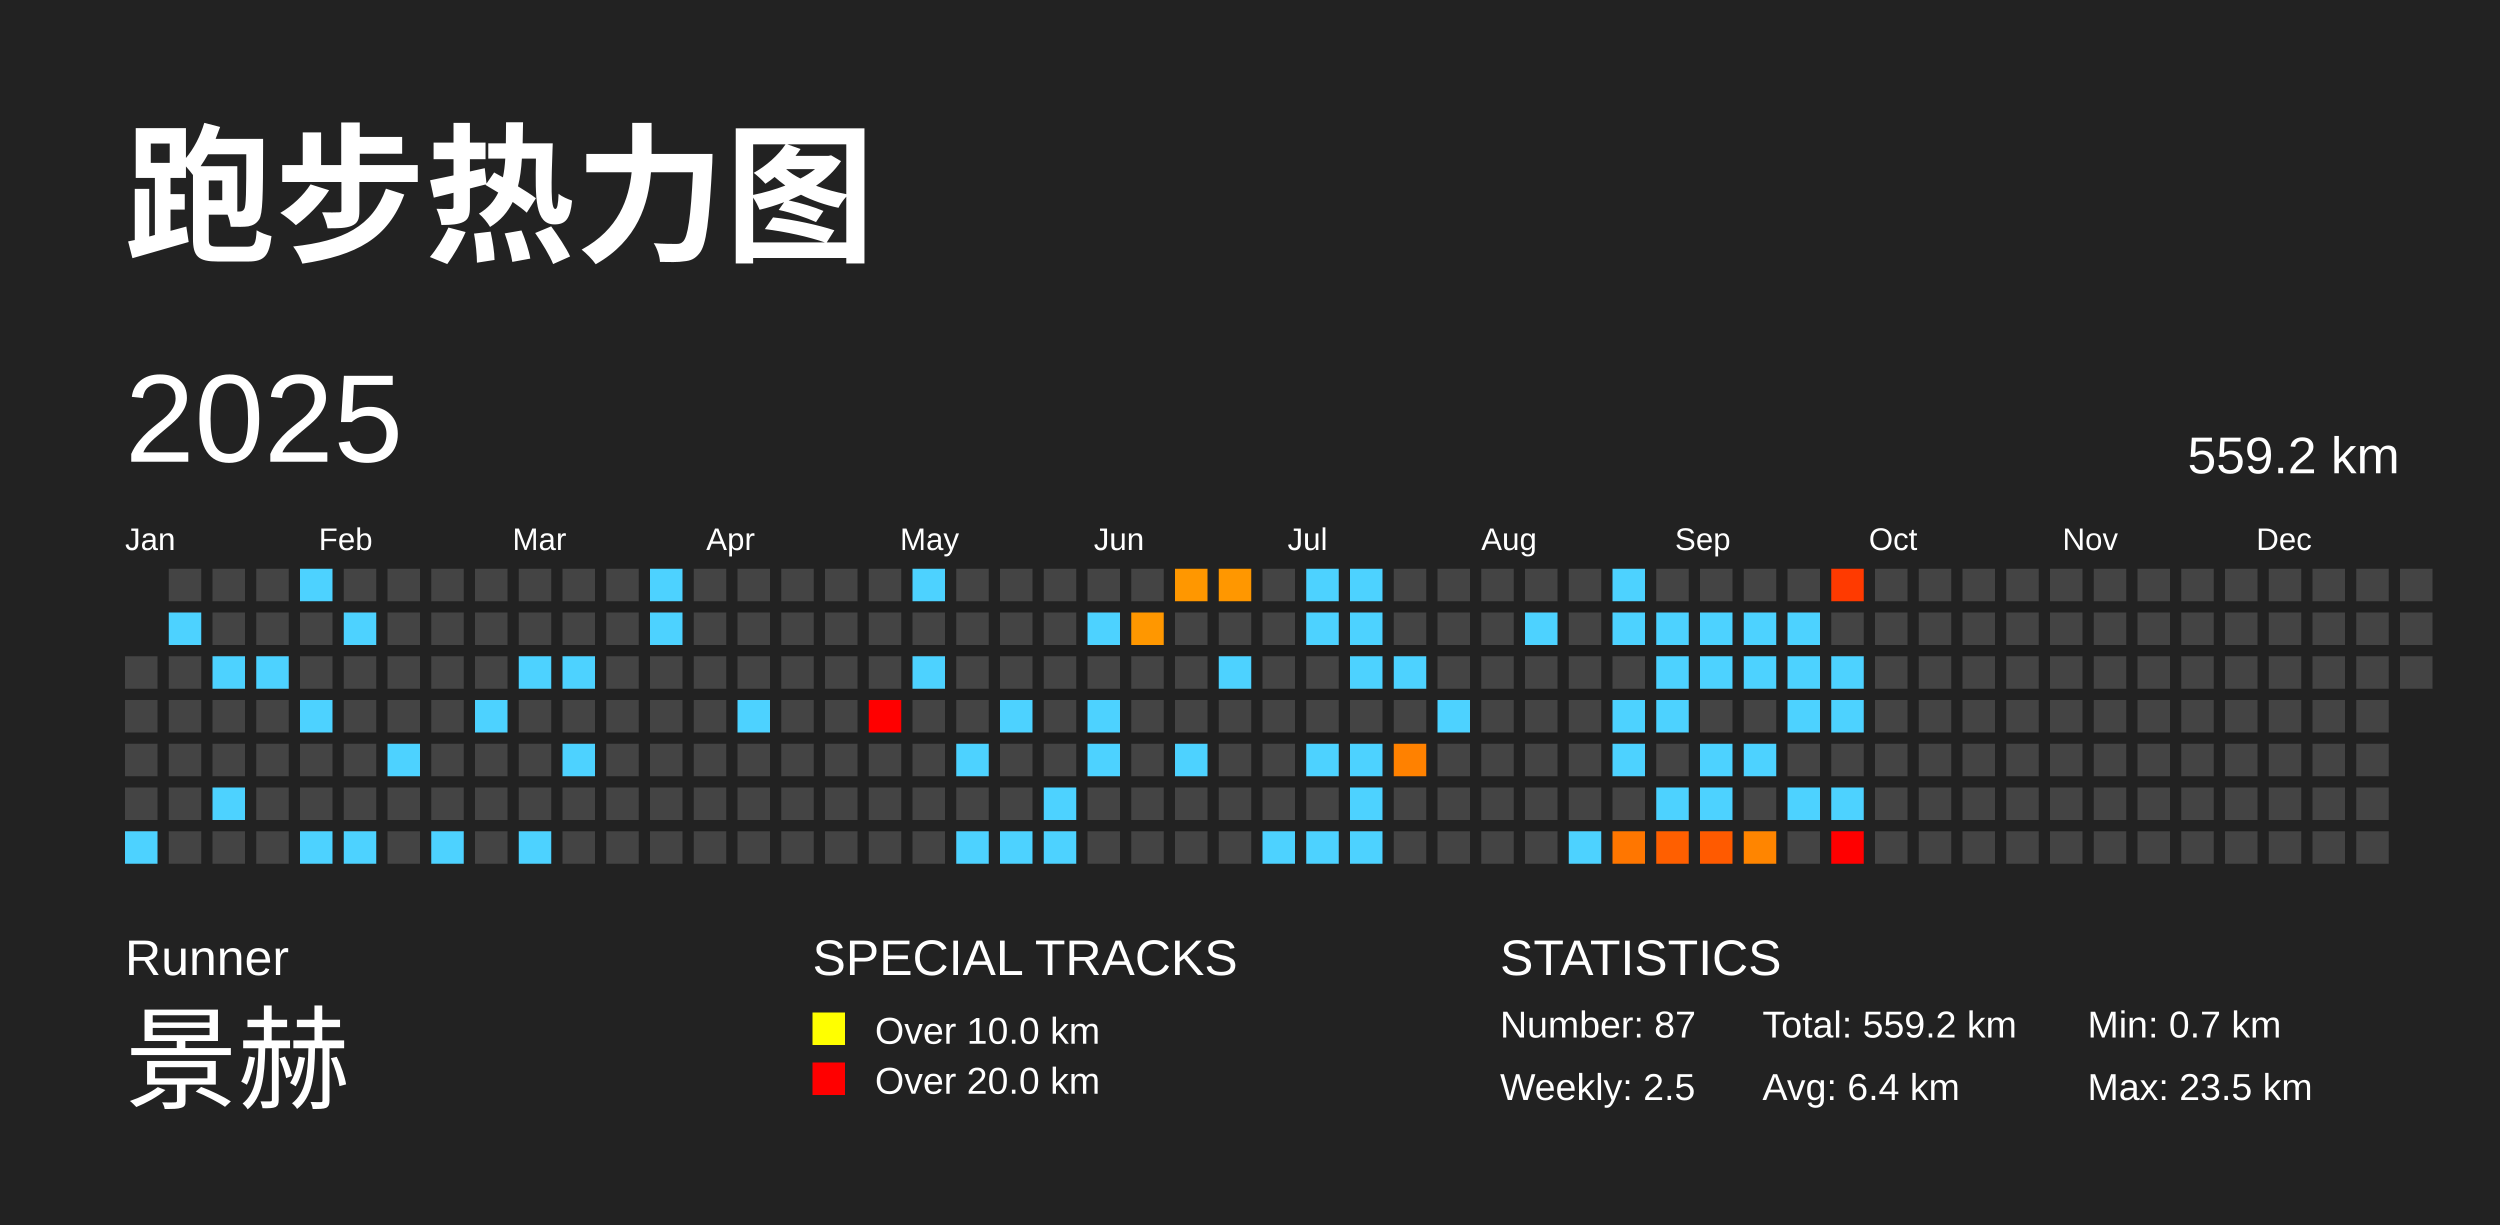
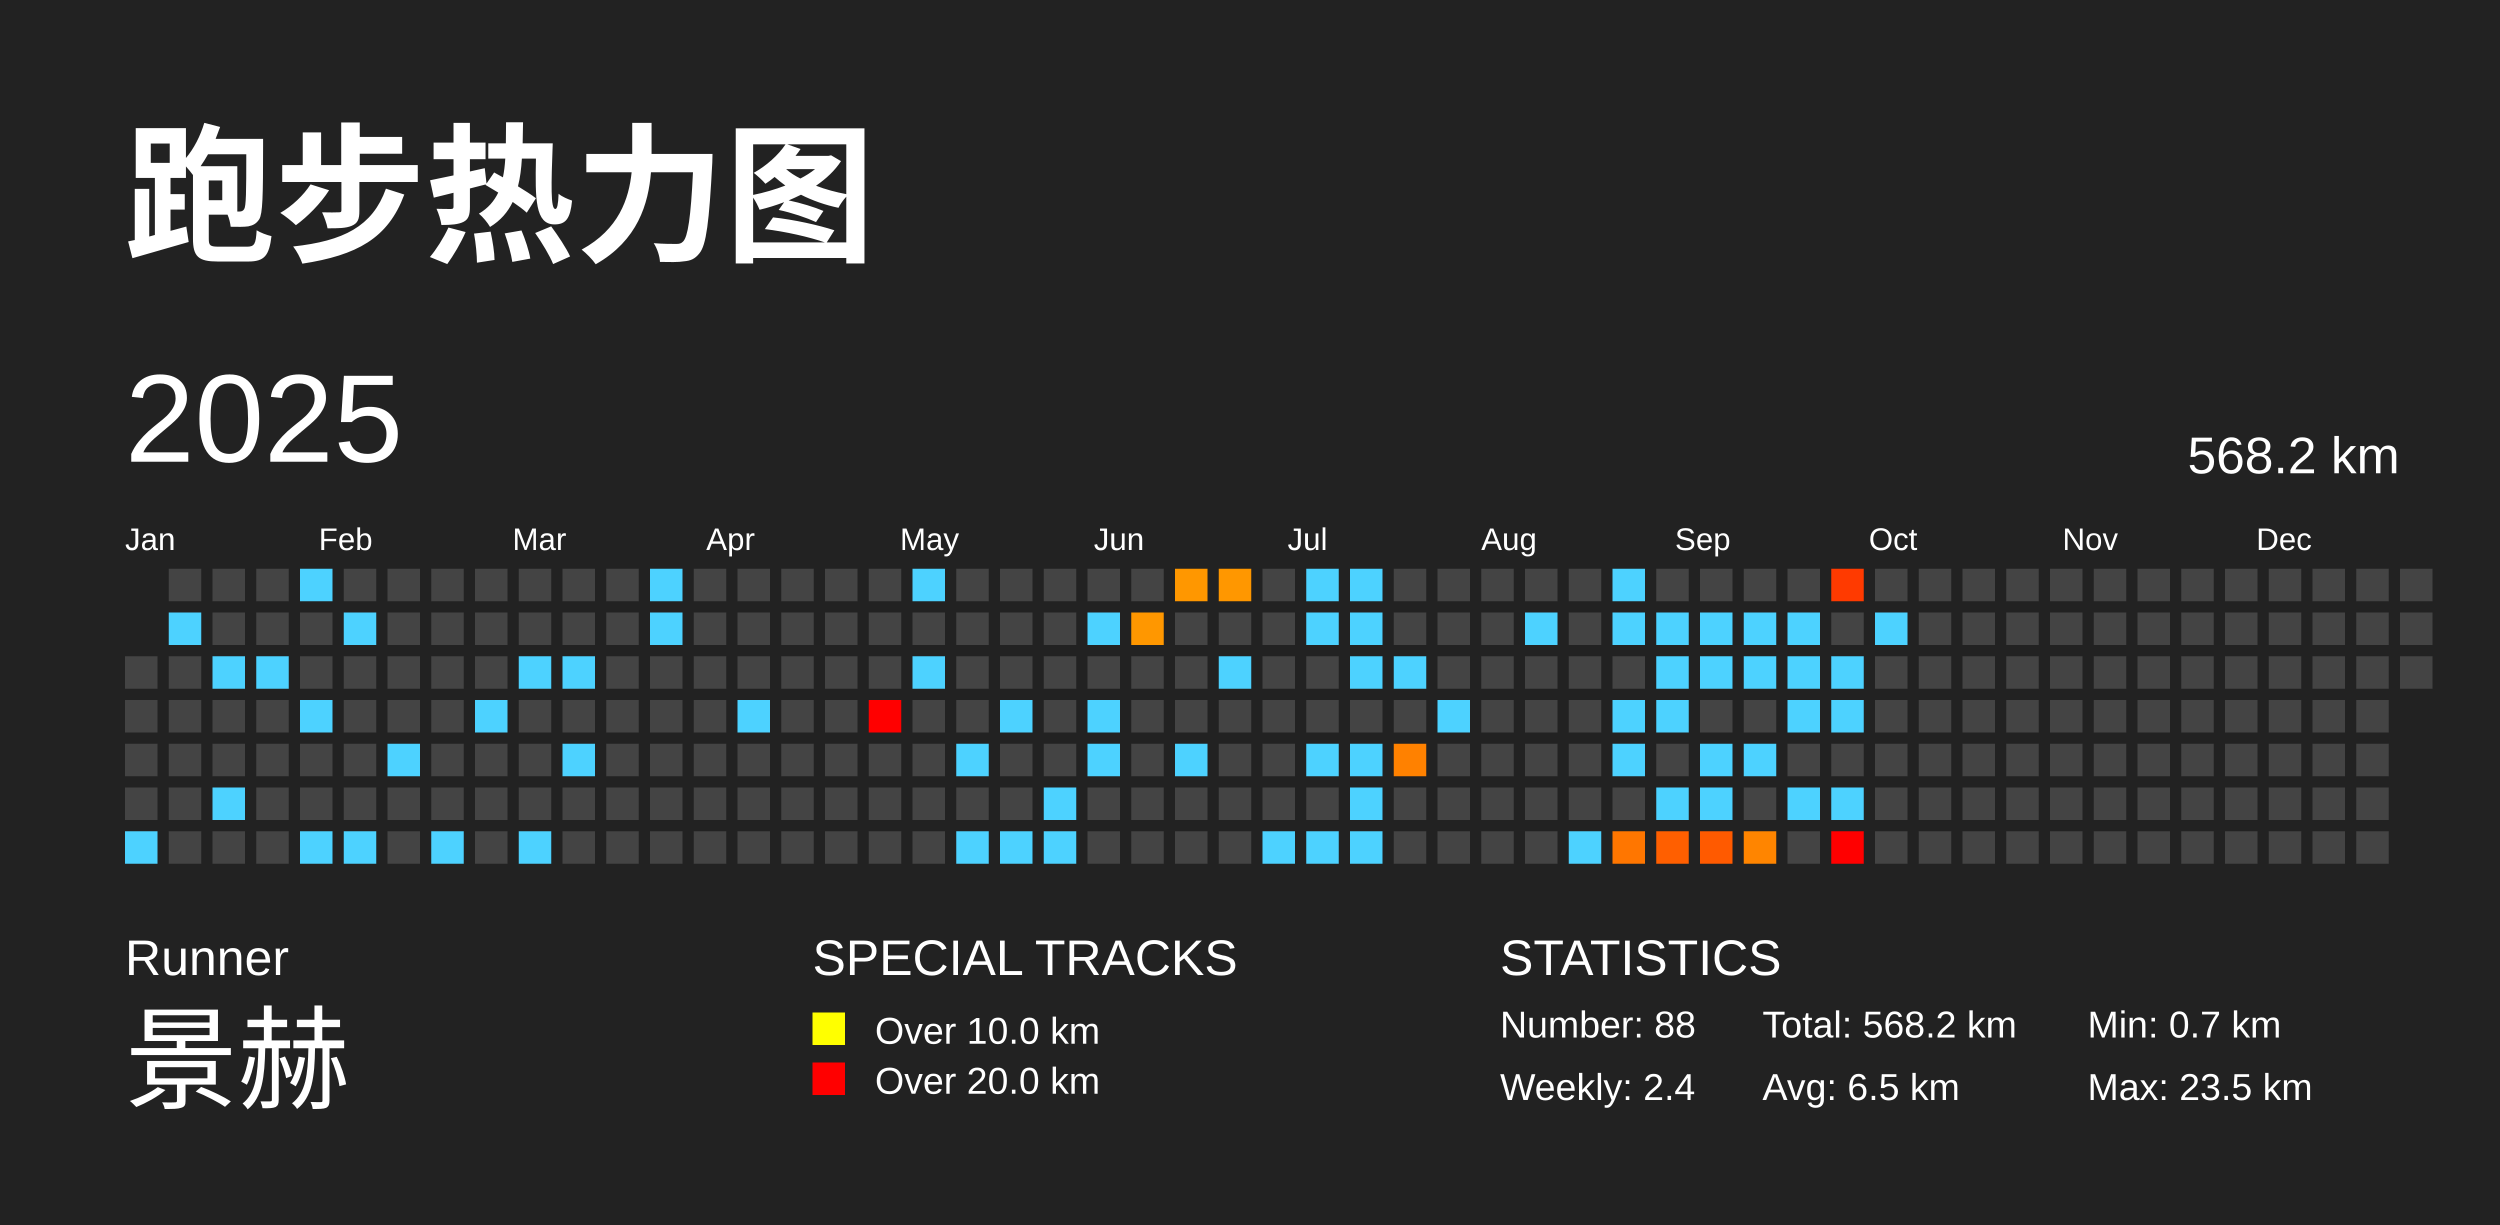
<svg xmlns="http://www.w3.org/2000/svg" baseProfile="full" height="98mm" version="1.1" viewBox="0,0,200,98" width="200mm">
  <defs />
  <rect fill="#222222" height="98" width="200" x="0" y="0" />
  <text fill="#FFFFFF" style="font-size:12px; font-family:Arial; font-weight:bold;" x="10" y="20">跑步热力图</text>
  <text fill="#FFFFFF" style="font-size:4px; font-family:Arial" x="10" y="78">Runner</text>
  <text fill="#FFFFFF" style="font-size:9px; font-family:Arial" x="10" y="88">景赫</text>
  <text fill="#FFFFFF" style="font-size:4px; font-family:Arial" x="65" y="78">SPECIAL TRACKS</text>
  <rect fill="yellow" height="2.6" width="2.6" x="65" y="81" />
  <text fill="#FFFFFF" style="font-size:3px; font-family:Arial" x="70" y="83.5">Over 10.0 km</text>
  <rect fill="red" height="2.6" width="2.6" x="65" y="85" />
  <text fill="#FFFFFF" style="font-size:3px; font-family:Arial" x="70" y="87.5">Over 20.0 km</text>
  <text fill="#FFFFFF" style="font-size:4px; font-family:Arial" x="120" y="78">STATISTICS</text>
-   <text fill="#FFFFFF" style="font-size:3px; font-family:Arial" x="120" y="83">Number: 87</text>
-   <text fill="#FFFFFF" style="font-size:3px; font-family:Arial" x="120" y="88">Weekly: 2.5</text>
-   <text fill="#FFFFFF" style="font-size:3px; font-family:Arial" x="141" y="83">Total: 559.2 km</text>
-   <text fill="#FFFFFF" style="font-size:3px; font-family:Arial" x="141" y="88">Avg: 6.4 km</text>
+   <text fill="#FFFFFF" style="font-size:3px; font-family:Arial" x="120" y="83">Number: 88</text>
+   <text fill="#FFFFFF" style="font-size:3px; font-family:Arial" x="120" y="88">Weekly: 2.4</text>
+   <text fill="#FFFFFF" style="font-size:3px; font-family:Arial" x="141" y="83">Total: 568.2 km</text>
+   <text fill="#FFFFFF" style="font-size:3px; font-family:Arial" x="141" y="88">Avg: 6.5 km</text>
  <text fill="#FFFFFF" style="font-size:3px; font-family:Arial" x="167" y="83">Min: 0.7 km</text>
  <text fill="#FFFFFF" style="font-size:3px; font-family:Arial" x="167" y="88">Max: 23.5 km</text>
  <text dominant-baseline="hanging" fill="#FFFFFF" style="font-size:10.0px; font-family:Arial;" x="10" y="30">2025</text>
-   <text dominant-baseline="hanging" fill="#FFFFFF" style="font-size:4.125px; font-family:Arial;" x="175" y="35">559.2 km</text>
+   <text dominant-baseline="hanging" fill="#FFFFFF" style="font-size:4.125px; font-family:Arial;" x="175" y="35">568.2 km</text>
  <text fill="#FFFFFF" style="font-size:2.5px; font-family:Arial" x="10.0" y="44">Jan</text>
  <text fill="#FFFFFF" style="font-size:2.5px; font-family:Arial" x="25.5" y="44">Feb</text>
  <text fill="#FFFFFF" style="font-size:2.5px; font-family:Arial" x="41.0" y="44">Mar</text>
  <text fill="#FFFFFF" style="font-size:2.5px; font-family:Arial" x="56.5" y="44">Apr</text>
  <text fill="#FFFFFF" style="font-size:2.5px; font-family:Arial" x="72.0" y="44">May</text>
  <text fill="#FFFFFF" style="font-size:2.5px; font-family:Arial" x="87.5" y="44">Jun</text>
  <text fill="#FFFFFF" style="font-size:2.5px; font-family:Arial" x="103.0" y="44">Jul</text>
  <text fill="#FFFFFF" style="font-size:2.5px; font-family:Arial" x="118.5" y="44">Aug</text>
  <text fill="#FFFFFF" style="font-size:2.5px; font-family:Arial" x="134.0" y="44">Sep</text>
  <text fill="#FFFFFF" style="font-size:2.5px; font-family:Arial" x="149.5" y="44">Oct</text>
  <text fill="#FFFFFF" style="font-size:2.5px; font-family:Arial" x="165.0" y="44">Nov</text>
  <text fill="#FFFFFF" style="font-size:2.5px; font-family:Arial" x="180.5" y="44">Dec</text>
  <rect fill="#444444" height="2.6" width="2.6" x="10.0" y="52.5" />
  <rect fill="#444444" height="2.6" width="2.6" x="10.0" y="56.0" />
  <rect fill="#444444" height="2.6" width="2.6" x="10.0" y="59.5" />
  <rect fill="#444444" height="2.6" width="2.6" x="10.0" y="63.0" />
  <rect fill="#4dd2ff" height="2.6" width="2.6" x="10.0" y="66.5" />
  <rect fill="#444444" height="2.6" width="2.6" x="13.5" y="45.5" />
  <rect fill="#4dd2ff" height="2.6" width="2.6" x="13.5" y="49.0" />
  <rect fill="#444444" height="2.6" width="2.6" x="13.5" y="52.5" />
  <rect fill="#444444" height="2.6" width="2.6" x="13.5" y="56.0" />
  <rect fill="#444444" height="2.6" width="2.6" x="13.5" y="59.5" />
  <rect fill="#444444" height="2.6" width="2.6" x="13.5" y="63.0" />
  <rect fill="#444444" height="2.6" width="2.6" x="13.5" y="66.5" />
  <rect fill="#444444" height="2.6" width="2.6" x="17.0" y="45.5" />
  <rect fill="#444444" height="2.6" width="2.6" x="17.0" y="49.0" />
  <rect fill="#4dd2ff" height="2.6" width="2.6" x="17.0" y="52.5" />
  <rect fill="#444444" height="2.6" width="2.6" x="17.0" y="56.0" />
  <rect fill="#444444" height="2.6" width="2.6" x="17.0" y="59.5" />
  <rect fill="#4dd2ff" height="2.6" width="2.6" x="17.0" y="63.0" />
  <rect fill="#444444" height="2.6" width="2.6" x="17.0" y="66.5" />
  <rect fill="#444444" height="2.6" width="2.6" x="20.5" y="45.5" />
  <rect fill="#444444" height="2.6" width="2.6" x="20.5" y="49.0" />
  <rect fill="#4dd2ff" height="2.6" width="2.6" x="20.5" y="52.5" />
  <rect fill="#444444" height="2.6" width="2.6" x="20.5" y="56.0" />
  <rect fill="#444444" height="2.6" width="2.6" x="20.5" y="59.5" />
  <rect fill="#444444" height="2.6" width="2.6" x="20.5" y="63.0" />
  <rect fill="#444444" height="2.6" width="2.6" x="20.5" y="66.5" />
  <rect fill="#4dd2ff" height="2.6" width="2.6" x="24.0" y="45.5" />
  <rect fill="#444444" height="2.6" width="2.6" x="24.0" y="49.0" />
  <rect fill="#444444" height="2.6" width="2.6" x="24.0" y="52.5" />
  <rect fill="#4dd2ff" height="2.6" width="2.6" x="24.0" y="56.0" />
  <rect fill="#444444" height="2.6" width="2.6" x="24.0" y="59.5" />
  <rect fill="#444444" height="2.6" width="2.6" x="24.0" y="63.0" />
  <rect fill="#4dd2ff" height="2.6" width="2.6" x="24.0" y="66.5" />
  <rect fill="#444444" height="2.6" width="2.6" x="27.5" y="45.5" />
  <rect fill="#4dd2ff" height="2.6" width="2.6" x="27.5" y="49.0" />
  <rect fill="#444444" height="2.6" width="2.6" x="27.5" y="52.5" />
  <rect fill="#444444" height="2.6" width="2.6" x="27.5" y="56.0" />
  <rect fill="#444444" height="2.6" width="2.6" x="27.5" y="59.5" />
  <rect fill="#444444" height="2.6" width="2.6" x="27.5" y="63.0" />
  <rect fill="#4dd2ff" height="2.6" width="2.6" x="27.5" y="66.5" />
  <rect fill="#444444" height="2.6" width="2.6" x="31.0" y="45.5" />
  <rect fill="#444444" height="2.6" width="2.6" x="31.0" y="49.0" />
  <rect fill="#444444" height="2.6" width="2.6" x="31.0" y="52.5" />
  <rect fill="#444444" height="2.6" width="2.6" x="31.0" y="56.0" />
  <rect fill="#4dd2ff" height="2.6" width="2.6" x="31.0" y="59.5" />
  <rect fill="#444444" height="2.6" width="2.6" x="31.0" y="63.0" />
  <rect fill="#444444" height="2.6" width="2.6" x="31.0" y="66.5" />
  <rect fill="#444444" height="2.6" width="2.6" x="34.5" y="45.5" />
  <rect fill="#444444" height="2.6" width="2.6" x="34.5" y="49.0" />
  <rect fill="#444444" height="2.6" width="2.6" x="34.5" y="52.5" />
  <rect fill="#444444" height="2.6" width="2.6" x="34.5" y="56.0" />
  <rect fill="#444444" height="2.6" width="2.6" x="34.5" y="59.5" />
  <rect fill="#444444" height="2.6" width="2.6" x="34.5" y="63.0" />
  <rect fill="#4dd2ff" height="2.6" width="2.6" x="34.5" y="66.5" />
  <rect fill="#444444" height="2.6" width="2.6" x="38.0" y="45.5" />
  <rect fill="#444444" height="2.6" width="2.6" x="38.0" y="49.0" />
  <rect fill="#444444" height="2.6" width="2.6" x="38.0" y="52.5" />
  <rect fill="#4dd2ff" height="2.6" width="2.6" x="38.0" y="56.0" />
  <rect fill="#444444" height="2.6" width="2.6" x="38.0" y="59.5" />
  <rect fill="#444444" height="2.6" width="2.6" x="38.0" y="63.0" />
  <rect fill="#444444" height="2.6" width="2.6" x="38.0" y="66.5" />
  <rect fill="#444444" height="2.6" width="2.6" x="41.5" y="45.5" />
  <rect fill="#444444" height="2.6" width="2.6" x="41.5" y="49.0" />
  <rect fill="#4dd2ff" height="2.6" width="2.6" x="41.5" y="52.5" />
  <rect fill="#444444" height="2.6" width="2.6" x="41.5" y="56.0" />
  <rect fill="#444444" height="2.6" width="2.6" x="41.5" y="59.5" />
  <rect fill="#444444" height="2.6" width="2.6" x="41.5" y="63.0" />
  <rect fill="#4dd2ff" height="2.6" width="2.6" x="41.5" y="66.5" />
  <rect fill="#444444" height="2.6" width="2.6" x="45.0" y="45.5" />
  <rect fill="#444444" height="2.6" width="2.6" x="45.0" y="49.0" />
  <rect fill="#4dd2ff" height="2.6" width="2.6" x="45.0" y="52.5" />
  <rect fill="#444444" height="2.6" width="2.6" x="45.0" y="56.0" />
  <rect fill="#4dd2ff" height="2.6" width="2.6" x="45.0" y="59.5" />
  <rect fill="#444444" height="2.6" width="2.6" x="45.0" y="63.0" />
  <rect fill="#444444" height="2.6" width="2.6" x="45.0" y="66.5" />
  <rect fill="#444444" height="2.6" width="2.6" x="48.5" y="45.5" />
  <rect fill="#444444" height="2.6" width="2.6" x="48.5" y="49.0" />
  <rect fill="#444444" height="2.6" width="2.6" x="48.5" y="52.5" />
  <rect fill="#444444" height="2.6" width="2.6" x="48.5" y="56.0" />
  <rect fill="#444444" height="2.6" width="2.6" x="48.5" y="59.5" />
  <rect fill="#444444" height="2.6" width="2.6" x="48.5" y="63.0" />
  <rect fill="#444444" height="2.6" width="2.6" x="48.5" y="66.5" />
  <rect fill="#4dd2ff" height="2.6" width="2.6" x="52.0" y="45.5" />
  <rect fill="#4dd2ff" height="2.6" width="2.6" x="52.0" y="49.0" />
  <rect fill="#444444" height="2.6" width="2.6" x="52.0" y="52.5" />
  <rect fill="#444444" height="2.6" width="2.6" x="52.0" y="56.0" />
  <rect fill="#444444" height="2.6" width="2.6" x="52.0" y="59.5" />
  <rect fill="#444444" height="2.6" width="2.6" x="52.0" y="63.0" />
  <rect fill="#444444" height="2.6" width="2.6" x="52.0" y="66.5" />
  <rect fill="#444444" height="2.6" width="2.6" x="55.5" y="45.5" />
  <rect fill="#444444" height="2.6" width="2.6" x="55.5" y="49.0" />
  <rect fill="#444444" height="2.6" width="2.6" x="55.5" y="52.5" />
  <rect fill="#444444" height="2.6" width="2.6" x="55.5" y="56.0" />
  <rect fill="#444444" height="2.6" width="2.6" x="55.5" y="59.5" />
  <rect fill="#444444" height="2.6" width="2.6" x="55.5" y="63.0" />
  <rect fill="#444444" height="2.6" width="2.6" x="55.5" y="66.5" />
  <rect fill="#444444" height="2.6" width="2.6" x="59.0" y="45.5" />
  <rect fill="#444444" height="2.6" width="2.6" x="59.0" y="49.0" />
  <rect fill="#444444" height="2.6" width="2.6" x="59.0" y="52.5" />
  <rect fill="#4dd2ff" height="2.6" width="2.6" x="59.0" y="56.0" />
  <rect fill="#444444" height="2.6" width="2.6" x="59.0" y="59.5" />
  <rect fill="#444444" height="2.6" width="2.6" x="59.0" y="63.0" />
  <rect fill="#444444" height="2.6" width="2.6" x="59.0" y="66.5" />
  <rect fill="#444444" height="2.6" width="2.6" x="62.5" y="45.5" />
  <rect fill="#444444" height="2.6" width="2.6" x="62.5" y="49.0" />
  <rect fill="#444444" height="2.6" width="2.6" x="62.5" y="52.5" />
  <rect fill="#444444" height="2.6" width="2.6" x="62.5" y="56.0" />
  <rect fill="#444444" height="2.6" width="2.6" x="62.5" y="59.5" />
  <rect fill="#444444" height="2.6" width="2.6" x="62.5" y="63.0" />
  <rect fill="#444444" height="2.6" width="2.6" x="62.5" y="66.5" />
  <rect fill="#444444" height="2.6" width="2.6" x="66.0" y="45.5" />
  <rect fill="#444444" height="2.6" width="2.6" x="66.0" y="49.0" />
  <rect fill="#444444" height="2.6" width="2.6" x="66.0" y="52.5" />
  <rect fill="#444444" height="2.6" width="2.6" x="66.0" y="56.0" />
  <rect fill="#444444" height="2.6" width="2.6" x="66.0" y="59.5" />
  <rect fill="#444444" height="2.6" width="2.6" x="66.0" y="63.0" />
  <rect fill="#444444" height="2.6" width="2.6" x="66.0" y="66.5" />
  <rect fill="#444444" height="2.6" width="2.6" x="69.5" y="45.5" />
  <rect fill="#444444" height="2.6" width="2.6" x="69.5" y="49.0" />
  <rect fill="#444444" height="2.6" width="2.6" x="69.5" y="52.5" />
  <rect fill="red" height="2.6" width="2.6" x="69.5" y="56.0" />
  <rect fill="#444444" height="2.6" width="2.6" x="69.5" y="59.5" />
  <rect fill="#444444" height="2.6" width="2.6" x="69.5" y="63.0" />
  <rect fill="#444444" height="2.6" width="2.6" x="69.5" y="66.5" />
  <rect fill="#4dd2ff" height="2.6" width="2.6" x="73.0" y="45.5" />
  <rect fill="#444444" height="2.6" width="2.6" x="73.0" y="49.0" />
  <rect fill="#4dd2ff" height="2.6" width="2.6" x="73.0" y="52.5" />
  <rect fill="#444444" height="2.6" width="2.6" x="73.0" y="56.0" />
  <rect fill="#444444" height="2.6" width="2.6" x="73.0" y="59.5" />
  <rect fill="#444444" height="2.6" width="2.6" x="73.0" y="63.0" />
  <rect fill="#444444" height="2.6" width="2.6" x="73.0" y="66.5" />
  <rect fill="#444444" height="2.6" width="2.6" x="76.5" y="45.5" />
  <rect fill="#444444" height="2.6" width="2.6" x="76.5" y="49.0" />
  <rect fill="#444444" height="2.6" width="2.6" x="76.5" y="52.5" />
  <rect fill="#444444" height="2.6" width="2.6" x="76.5" y="56.0" />
  <rect fill="#4dd2ff" height="2.6" width="2.6" x="76.5" y="59.5" />
  <rect fill="#444444" height="2.6" width="2.6" x="76.5" y="63.0" />
  <rect fill="#4dd2ff" height="2.6" width="2.6" x="76.5" y="66.5" />
  <rect fill="#444444" height="2.6" width="2.6" x="80.0" y="45.5" />
  <rect fill="#444444" height="2.6" width="2.6" x="80.0" y="49.0" />
  <rect fill="#444444" height="2.6" width="2.6" x="80.0" y="52.5" />
  <rect fill="#4dd2ff" height="2.6" width="2.6" x="80.0" y="56.0" />
  <rect fill="#444444" height="2.6" width="2.6" x="80.0" y="59.5" />
  <rect fill="#444444" height="2.6" width="2.6" x="80.0" y="63.0" />
  <rect fill="#4dd2ff" height="2.6" width="2.6" x="80.0" y="66.5" />
  <rect fill="#444444" height="2.6" width="2.6" x="83.5" y="45.5" />
  <rect fill="#444444" height="2.6" width="2.6" x="83.5" y="49.0" />
  <rect fill="#444444" height="2.6" width="2.6" x="83.5" y="52.5" />
  <rect fill="#444444" height="2.6" width="2.6" x="83.5" y="56.0" />
  <rect fill="#444444" height="2.6" width="2.6" x="83.5" y="59.5" />
  <rect fill="#4dd2ff" height="2.6" width="2.6" x="83.5" y="63.0" />
  <rect fill="#4dd2ff" height="2.6" width="2.6" x="83.5" y="66.5" />
  <rect fill="#444444" height="2.6" width="2.6" x="87.0" y="45.5" />
  <rect fill="#4dd2ff" height="2.6" width="2.6" x="87.0" y="49.0" />
  <rect fill="#444444" height="2.6" width="2.6" x="87.0" y="52.5" />
  <rect fill="#4dd2ff" height="2.6" width="2.6" x="87.0" y="56.0" />
  <rect fill="#4dd2ff" height="2.6" width="2.6" x="87.0" y="59.5" />
  <rect fill="#444444" height="2.6" width="2.6" x="87.0" y="63.0" />
  <rect fill="#444444" height="2.6" width="2.6" x="87.0" y="66.5" />
  <rect fill="#444444" height="2.6" width="2.6" x="90.5" y="45.5" />
  <rect fill="#ff9700" height="2.6" width="2.6" x="90.5" y="49.0" />
  <rect fill="#444444" height="2.6" width="2.6" x="90.5" y="52.5" />
  <rect fill="#444444" height="2.6" width="2.6" x="90.5" y="56.0" />
  <rect fill="#444444" height="2.6" width="2.6" x="90.5" y="59.5" />
  <rect fill="#444444" height="2.6" width="2.6" x="90.5" y="63.0" />
  <rect fill="#444444" height="2.6" width="2.6" x="90.5" y="66.5" />
  <rect fill="#ff9700" height="2.6" width="2.6" x="94.0" y="45.5" />
  <rect fill="#444444" height="2.6" width="2.6" x="94.0" y="49.0" />
  <rect fill="#444444" height="2.6" width="2.6" x="94.0" y="52.5" />
  <rect fill="#444444" height="2.6" width="2.6" x="94.0" y="56.0" />
  <rect fill="#4dd2ff" height="2.6" width="2.6" x="94.0" y="59.5" />
  <rect fill="#444444" height="2.6" width="2.6" x="94.0" y="63.0" />
  <rect fill="#444444" height="2.6" width="2.6" x="94.0" y="66.5" />
  <rect fill="#ff9700" height="2.6" width="2.6" x="97.5" y="45.5" />
  <rect fill="#444444" height="2.6" width="2.6" x="97.5" y="49.0" />
  <rect fill="#4dd2ff" height="2.6" width="2.6" x="97.5" y="52.5" />
  <rect fill="#444444" height="2.6" width="2.6" x="97.5" y="56.0" />
  <rect fill="#444444" height="2.6" width="2.6" x="97.5" y="59.5" />
  <rect fill="#444444" height="2.6" width="2.6" x="97.5" y="63.0" />
  <rect fill="#444444" height="2.6" width="2.6" x="97.5" y="66.5" />
  <rect fill="#444444" height="2.6" width="2.6" x="101.0" y="45.5" />
  <rect fill="#444444" height="2.6" width="2.6" x="101.0" y="49.0" />
  <rect fill="#444444" height="2.6" width="2.6" x="101.0" y="52.5" />
  <rect fill="#444444" height="2.6" width="2.6" x="101.0" y="56.0" />
  <rect fill="#444444" height="2.6" width="2.6" x="101.0" y="59.5" />
  <rect fill="#444444" height="2.6" width="2.6" x="101.0" y="63.0" />
  <rect fill="#4dd2ff" height="2.6" width="2.6" x="101.0" y="66.5" />
  <rect fill="#4dd2ff" height="2.6" width="2.6" x="104.5" y="45.5" />
  <rect fill="#4dd2ff" height="2.6" width="2.6" x="104.5" y="49.0" />
  <rect fill="#444444" height="2.6" width="2.6" x="104.5" y="52.5" />
  <rect fill="#444444" height="2.6" width="2.6" x="104.5" y="56.0" />
  <rect fill="#4dd2ff" height="2.6" width="2.6" x="104.5" y="59.5" />
  <rect fill="#444444" height="2.6" width="2.6" x="104.5" y="63.0" />
  <rect fill="#4dd2ff" height="2.6" width="2.6" x="104.5" y="66.5" />
  <rect fill="#4dd2ff" height="2.6" width="2.6" x="108.0" y="45.5" />
  <rect fill="#4dd2ff" height="2.6" width="2.6" x="108.0" y="49.0" />
  <rect fill="#4dd2ff" height="2.6" width="2.6" x="108.0" y="52.5" />
  <rect fill="#444444" height="2.6" width="2.6" x="108.0" y="56.0" />
  <rect fill="#4dd2ff" height="2.6" width="2.6" x="108.0" y="59.5" />
  <rect fill="#4dd2ff" height="2.6" width="2.6" x="108.0" y="63.0" />
  <rect fill="#4dd2ff" height="2.6" width="2.6" x="108.0" y="66.5" />
  <rect fill="#444444" height="2.6" width="2.6" x="111.5" y="45.5" />
  <rect fill="#444444" height="2.6" width="2.6" x="111.5" y="49.0" />
  <rect fill="#4dd2ff" height="2.6" width="2.6" x="111.5" y="52.5" />
  <rect fill="#444444" height="2.6" width="2.6" x="111.5" y="56.0" />
  <rect fill="#ff8100" height="2.6" width="2.6" x="111.5" y="59.5" />
  <rect fill="#444444" height="2.6" width="2.6" x="111.5" y="63.0" />
  <rect fill="#444444" height="2.6" width="2.6" x="111.5" y="66.5" />
  <rect fill="#444444" height="2.6" width="2.6" x="115.0" y="45.5" />
  <rect fill="#444444" height="2.6" width="2.6" x="115.0" y="49.0" />
  <rect fill="#444444" height="2.6" width="2.6" x="115.0" y="52.5" />
  <rect fill="#4dd2ff" height="2.6" width="2.6" x="115.0" y="56.0" />
  <rect fill="#444444" height="2.6" width="2.6" x="115.0" y="59.5" />
  <rect fill="#444444" height="2.6" width="2.6" x="115.0" y="63.0" />
  <rect fill="#444444" height="2.6" width="2.6" x="115.0" y="66.5" />
  <rect fill="#444444" height="2.6" width="2.6" x="118.5" y="45.5" />
  <rect fill="#444444" height="2.6" width="2.6" x="118.5" y="49.0" />
  <rect fill="#444444" height="2.6" width="2.6" x="118.5" y="52.5" />
  <rect fill="#444444" height="2.6" width="2.6" x="118.5" y="56.0" />
  <rect fill="#444444" height="2.6" width="2.6" x="118.5" y="59.5" />
  <rect fill="#444444" height="2.6" width="2.6" x="118.5" y="63.0" />
  <rect fill="#444444" height="2.6" width="2.6" x="118.5" y="66.5" />
  <rect fill="#444444" height="2.6" width="2.6" x="122.0" y="45.5" />
  <rect fill="#4dd2ff" height="2.6" width="2.6" x="122.0" y="49.0" />
  <rect fill="#444444" height="2.6" width="2.6" x="122.0" y="52.5" />
  <rect fill="#444444" height="2.6" width="2.6" x="122.0" y="56.0" />
  <rect fill="#444444" height="2.6" width="2.6" x="122.0" y="59.5" />
  <rect fill="#444444" height="2.6" width="2.6" x="122.0" y="63.0" />
  <rect fill="#444444" height="2.6" width="2.6" x="122.0" y="66.5" />
  <rect fill="#444444" height="2.6" width="2.6" x="125.5" y="45.5" />
  <rect fill="#444444" height="2.6" width="2.6" x="125.5" y="49.0" />
  <rect fill="#444444" height="2.6" width="2.6" x="125.5" y="52.5" />
  <rect fill="#444444" height="2.6" width="2.6" x="125.5" y="56.0" />
  <rect fill="#444444" height="2.6" width="2.6" x="125.5" y="59.5" />
  <rect fill="#444444" height="2.6" width="2.6" x="125.5" y="63.0" />
  <rect fill="#4dd2ff" height="2.6" width="2.6" x="125.5" y="66.5" />
  <rect fill="#4dd2ff" height="2.6" width="2.6" x="129.0" y="45.5" />
  <rect fill="#4dd2ff" height="2.6" width="2.6" x="129.0" y="49.0" />
  <rect fill="#444444" height="2.6" width="2.6" x="129.0" y="52.5" />
  <rect fill="#4dd2ff" height="2.6" width="2.6" x="129.0" y="56.0" />
  <rect fill="#4dd2ff" height="2.6" width="2.6" x="129.0" y="59.5" />
  <rect fill="#444444" height="2.6" width="2.6" x="129.0" y="63.0" />
  <rect fill="#ff7600" height="2.6" width="2.6" x="129.0" y="66.5" />
  <rect fill="#444444" height="2.6" width="2.6" x="132.5" y="45.5" />
  <rect fill="#4dd2ff" height="2.6" width="2.6" x="132.5" y="49.0" />
  <rect fill="#4dd2ff" height="2.6" width="2.6" x="132.5" y="52.5" />
  <rect fill="#4dd2ff" height="2.6" width="2.6" x="132.5" y="56.0" />
  <rect fill="#444444" height="2.6" width="2.6" x="132.5" y="59.5" />
  <rect fill="#4dd2ff" height="2.6" width="2.6" x="132.5" y="63.0" />
  <rect fill="#ff5f00" height="2.6" width="2.6" x="132.5" y="66.5" />
  <rect fill="#444444" height="2.6" width="2.6" x="136.0" y="45.5" />
  <rect fill="#4dd2ff" height="2.6" width="2.6" x="136.0" y="49.0" />
  <rect fill="#4dd2ff" height="2.6" width="2.6" x="136.0" y="52.5" />
  <rect fill="#444444" height="2.6" width="2.6" x="136.0" y="56.0" />
  <rect fill="#4dd2ff" height="2.6" width="2.6" x="136.0" y="59.5" />
  <rect fill="#4dd2ff" height="2.6" width="2.6" x="136.0" y="63.0" />
  <rect fill="#ff5a00" height="2.6" width="2.6" x="136.0" y="66.5" />
  <rect fill="#444444" height="2.6" width="2.6" x="139.5" y="45.5" />
  <rect fill="#4dd2ff" height="2.6" width="2.6" x="139.5" y="49.0" />
  <rect fill="#4dd2ff" height="2.6" width="2.6" x="139.5" y="52.5" />
  <rect fill="#444444" height="2.6" width="2.6" x="139.5" y="56.0" />
  <rect fill="#4dd2ff" height="2.6" width="2.6" x="139.5" y="59.5" />
  <rect fill="#444444" height="2.6" width="2.6" x="139.5" y="63.0" />
  <rect fill="#ff8500" height="2.6" width="2.6" x="139.5" y="66.5" />
  <rect fill="#444444" height="2.6" width="2.6" x="143.0" y="45.5" />
  <rect fill="#4dd2ff" height="2.6" width="2.6" x="143.0" y="49.0" />
  <rect fill="#4dd2ff" height="2.6" width="2.6" x="143.0" y="52.5" />
  <rect fill="#4dd2ff" height="2.6" width="2.6" x="143.0" y="56.0" />
  <rect fill="#444444" height="2.6" width="2.6" x="143.0" y="59.5" />
  <rect fill="#4dd2ff" height="2.6" width="2.6" x="143.0" y="63.0" />
  <rect fill="#444444" height="2.6" width="2.6" x="143.0" y="66.5" />
  <rect fill="#ff3a00" height="2.6" width="2.6" x="146.5" y="45.5" />
  <rect fill="#444444" height="2.6" width="2.6" x="146.5" y="49.0" />
  <rect fill="#4dd2ff" height="2.6" width="2.6" x="146.5" y="52.5" />
  <rect fill="#4dd2ff" height="2.6" width="2.6" x="146.5" y="56.0" />
  <rect fill="#444444" height="2.6" width="2.6" x="146.5" y="59.5" />
  <rect fill="#4dd2ff" height="2.6" width="2.6" x="146.5" y="63.0" />
  <rect fill="red" height="2.6" width="2.6" x="146.5" y="66.5" />
  <rect fill="#444444" height="2.6" width="2.6" x="150.0" y="45.5" />
-   <rect fill="#444444" height="2.6" width="2.6" x="150.0" y="49.0" />
+   <rect fill="#4dd2ff" height="2.6" width="2.6" x="150.0" y="49.0" />
  <rect fill="#444444" height="2.6" width="2.6" x="150.0" y="52.5" />
  <rect fill="#444444" height="2.6" width="2.6" x="150.0" y="56.0" />
  <rect fill="#444444" height="2.6" width="2.6" x="150.0" y="59.5" />
  <rect fill="#444444" height="2.6" width="2.6" x="150.0" y="63.0" />
  <rect fill="#444444" height="2.6" width="2.6" x="150.0" y="66.5" />
  <rect fill="#444444" height="2.6" width="2.6" x="153.5" y="45.5" />
  <rect fill="#444444" height="2.6" width="2.6" x="153.5" y="49.0" />
  <rect fill="#444444" height="2.6" width="2.6" x="153.5" y="52.5" />
  <rect fill="#444444" height="2.6" width="2.6" x="153.5" y="56.0" />
  <rect fill="#444444" height="2.6" width="2.6" x="153.5" y="59.5" />
  <rect fill="#444444" height="2.6" width="2.6" x="153.5" y="63.0" />
  <rect fill="#444444" height="2.6" width="2.6" x="153.5" y="66.5" />
  <rect fill="#444444" height="2.6" width="2.6" x="157.0" y="45.5" />
  <rect fill="#444444" height="2.6" width="2.6" x="157.0" y="49.0" />
  <rect fill="#444444" height="2.6" width="2.6" x="157.0" y="52.5" />
  <rect fill="#444444" height="2.6" width="2.6" x="157.0" y="56.0" />
  <rect fill="#444444" height="2.6" width="2.6" x="157.0" y="59.5" />
  <rect fill="#444444" height="2.6" width="2.6" x="157.0" y="63.0" />
  <rect fill="#444444" height="2.6" width="2.6" x="157.0" y="66.5" />
  <rect fill="#444444" height="2.6" width="2.6" x="160.5" y="45.5" />
  <rect fill="#444444" height="2.6" width="2.6" x="160.5" y="49.0" />
  <rect fill="#444444" height="2.6" width="2.6" x="160.5" y="52.5" />
  <rect fill="#444444" height="2.6" width="2.6" x="160.5" y="56.0" />
  <rect fill="#444444" height="2.6" width="2.6" x="160.5" y="59.5" />
  <rect fill="#444444" height="2.6" width="2.6" x="160.5" y="63.0" />
  <rect fill="#444444" height="2.6" width="2.6" x="160.5" y="66.5" />
  <rect fill="#444444" height="2.6" width="2.6" x="164.0" y="45.5" />
  <rect fill="#444444" height="2.6" width="2.6" x="164.0" y="49.0" />
  <rect fill="#444444" height="2.6" width="2.6" x="164.0" y="52.5" />
  <rect fill="#444444" height="2.6" width="2.6" x="164.0" y="56.0" />
  <rect fill="#444444" height="2.6" width="2.6" x="164.0" y="59.5" />
  <rect fill="#444444" height="2.6" width="2.6" x="164.0" y="63.0" />
  <rect fill="#444444" height="2.6" width="2.6" x="164.0" y="66.5" />
  <rect fill="#444444" height="2.6" width="2.6" x="167.5" y="45.5" />
  <rect fill="#444444" height="2.6" width="2.6" x="167.5" y="49.0" />
  <rect fill="#444444" height="2.6" width="2.6" x="167.5" y="52.5" />
  <rect fill="#444444" height="2.6" width="2.6" x="167.5" y="56.0" />
  <rect fill="#444444" height="2.6" width="2.6" x="167.5" y="59.5" />
  <rect fill="#444444" height="2.6" width="2.6" x="167.5" y="63.0" />
  <rect fill="#444444" height="2.6" width="2.6" x="167.5" y="66.5" />
  <rect fill="#444444" height="2.6" width="2.6" x="171.0" y="45.5" />
  <rect fill="#444444" height="2.6" width="2.6" x="171.0" y="49.0" />
  <rect fill="#444444" height="2.6" width="2.6" x="171.0" y="52.5" />
  <rect fill="#444444" height="2.6" width="2.6" x="171.0" y="56.0" />
  <rect fill="#444444" height="2.6" width="2.6" x="171.0" y="59.5" />
  <rect fill="#444444" height="2.6" width="2.6" x="171.0" y="63.0" />
  <rect fill="#444444" height="2.6" width="2.6" x="171.0" y="66.5" />
  <rect fill="#444444" height="2.6" width="2.6" x="174.5" y="45.5" />
  <rect fill="#444444" height="2.6" width="2.6" x="174.5" y="49.0" />
  <rect fill="#444444" height="2.6" width="2.6" x="174.5" y="52.5" />
  <rect fill="#444444" height="2.6" width="2.6" x="174.5" y="56.0" />
  <rect fill="#444444" height="2.6" width="2.6" x="174.5" y="59.5" />
  <rect fill="#444444" height="2.6" width="2.6" x="174.5" y="63.0" />
  <rect fill="#444444" height="2.6" width="2.6" x="174.5" y="66.5" />
  <rect fill="#444444" height="2.6" width="2.6" x="178.0" y="45.5" />
  <rect fill="#444444" height="2.6" width="2.6" x="178.0" y="49.0" />
  <rect fill="#444444" height="2.6" width="2.6" x="178.0" y="52.5" />
  <rect fill="#444444" height="2.6" width="2.6" x="178.0" y="56.0" />
  <rect fill="#444444" height="2.6" width="2.6" x="178.0" y="59.5" />
  <rect fill="#444444" height="2.6" width="2.6" x="178.0" y="63.0" />
  <rect fill="#444444" height="2.6" width="2.6" x="178.0" y="66.5" />
  <rect fill="#444444" height="2.6" width="2.6" x="181.5" y="45.5" />
  <rect fill="#444444" height="2.6" width="2.6" x="181.5" y="49.0" />
  <rect fill="#444444" height="2.6" width="2.6" x="181.5" y="52.5" />
  <rect fill="#444444" height="2.6" width="2.6" x="181.5" y="56.0" />
  <rect fill="#444444" height="2.6" width="2.6" x="181.5" y="59.5" />
  <rect fill="#444444" height="2.6" width="2.6" x="181.5" y="63.0" />
  <rect fill="#444444" height="2.6" width="2.6" x="181.5" y="66.5" />
  <rect fill="#444444" height="2.6" width="2.6" x="185.0" y="45.5" />
  <rect fill="#444444" height="2.6" width="2.6" x="185.0" y="49.0" />
  <rect fill="#444444" height="2.6" width="2.6" x="185.0" y="52.5" />
  <rect fill="#444444" height="2.6" width="2.6" x="185.0" y="56.0" />
  <rect fill="#444444" height="2.6" width="2.6" x="185.0" y="59.5" />
  <rect fill="#444444" height="2.6" width="2.6" x="185.0" y="63.0" />
  <rect fill="#444444" height="2.6" width="2.6" x="185.0" y="66.5" />
  <rect fill="#444444" height="2.6" width="2.6" x="188.5" y="45.5" />
  <rect fill="#444444" height="2.6" width="2.6" x="188.5" y="49.0" />
  <rect fill="#444444" height="2.6" width="2.6" x="188.5" y="52.5" />
  <rect fill="#444444" height="2.6" width="2.6" x="188.5" y="56.0" />
  <rect fill="#444444" height="2.6" width="2.6" x="188.5" y="59.5" />
  <rect fill="#444444" height="2.6" width="2.6" x="188.5" y="63.0" />
  <rect fill="#444444" height="2.6" width="2.6" x="188.5" y="66.5" />
  <rect fill="#444444" height="2.6" width="2.6" x="192.0" y="45.5" />
  <rect fill="#444444" height="2.6" width="2.6" x="192.0" y="49.0" />
  <rect fill="#444444" height="2.6" width="2.6" x="192.0" y="52.5" />
</svg>
